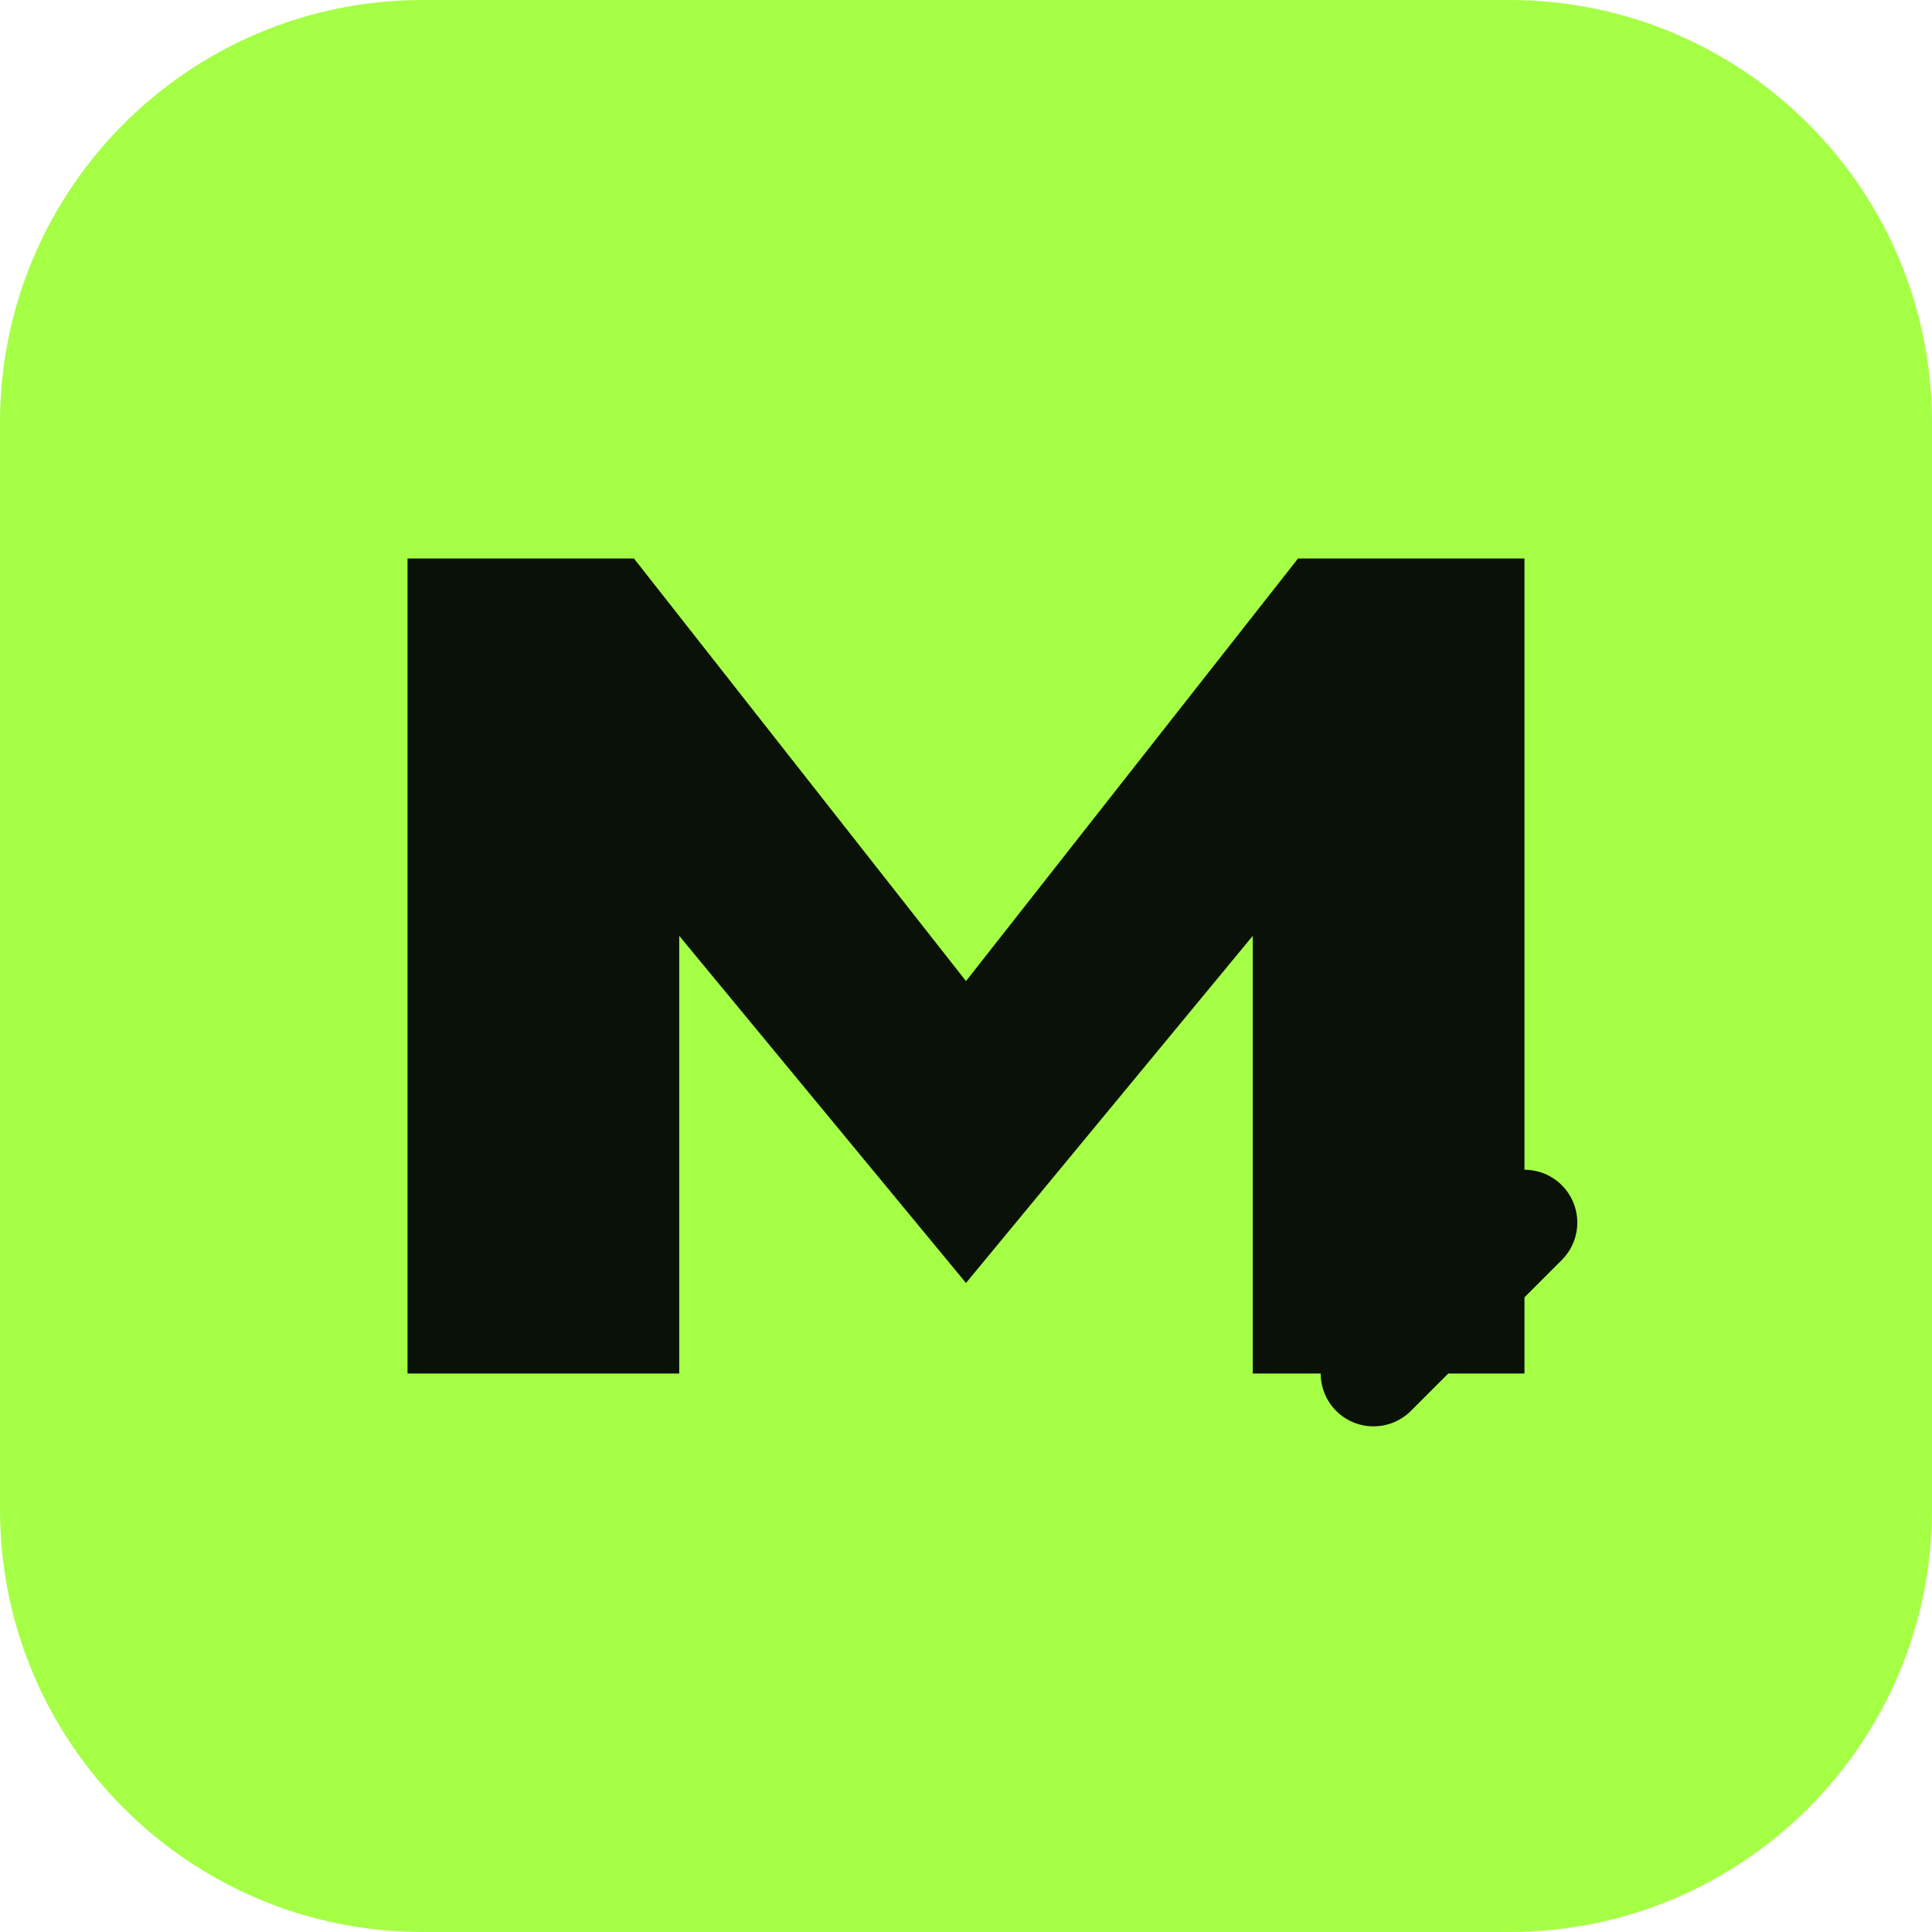
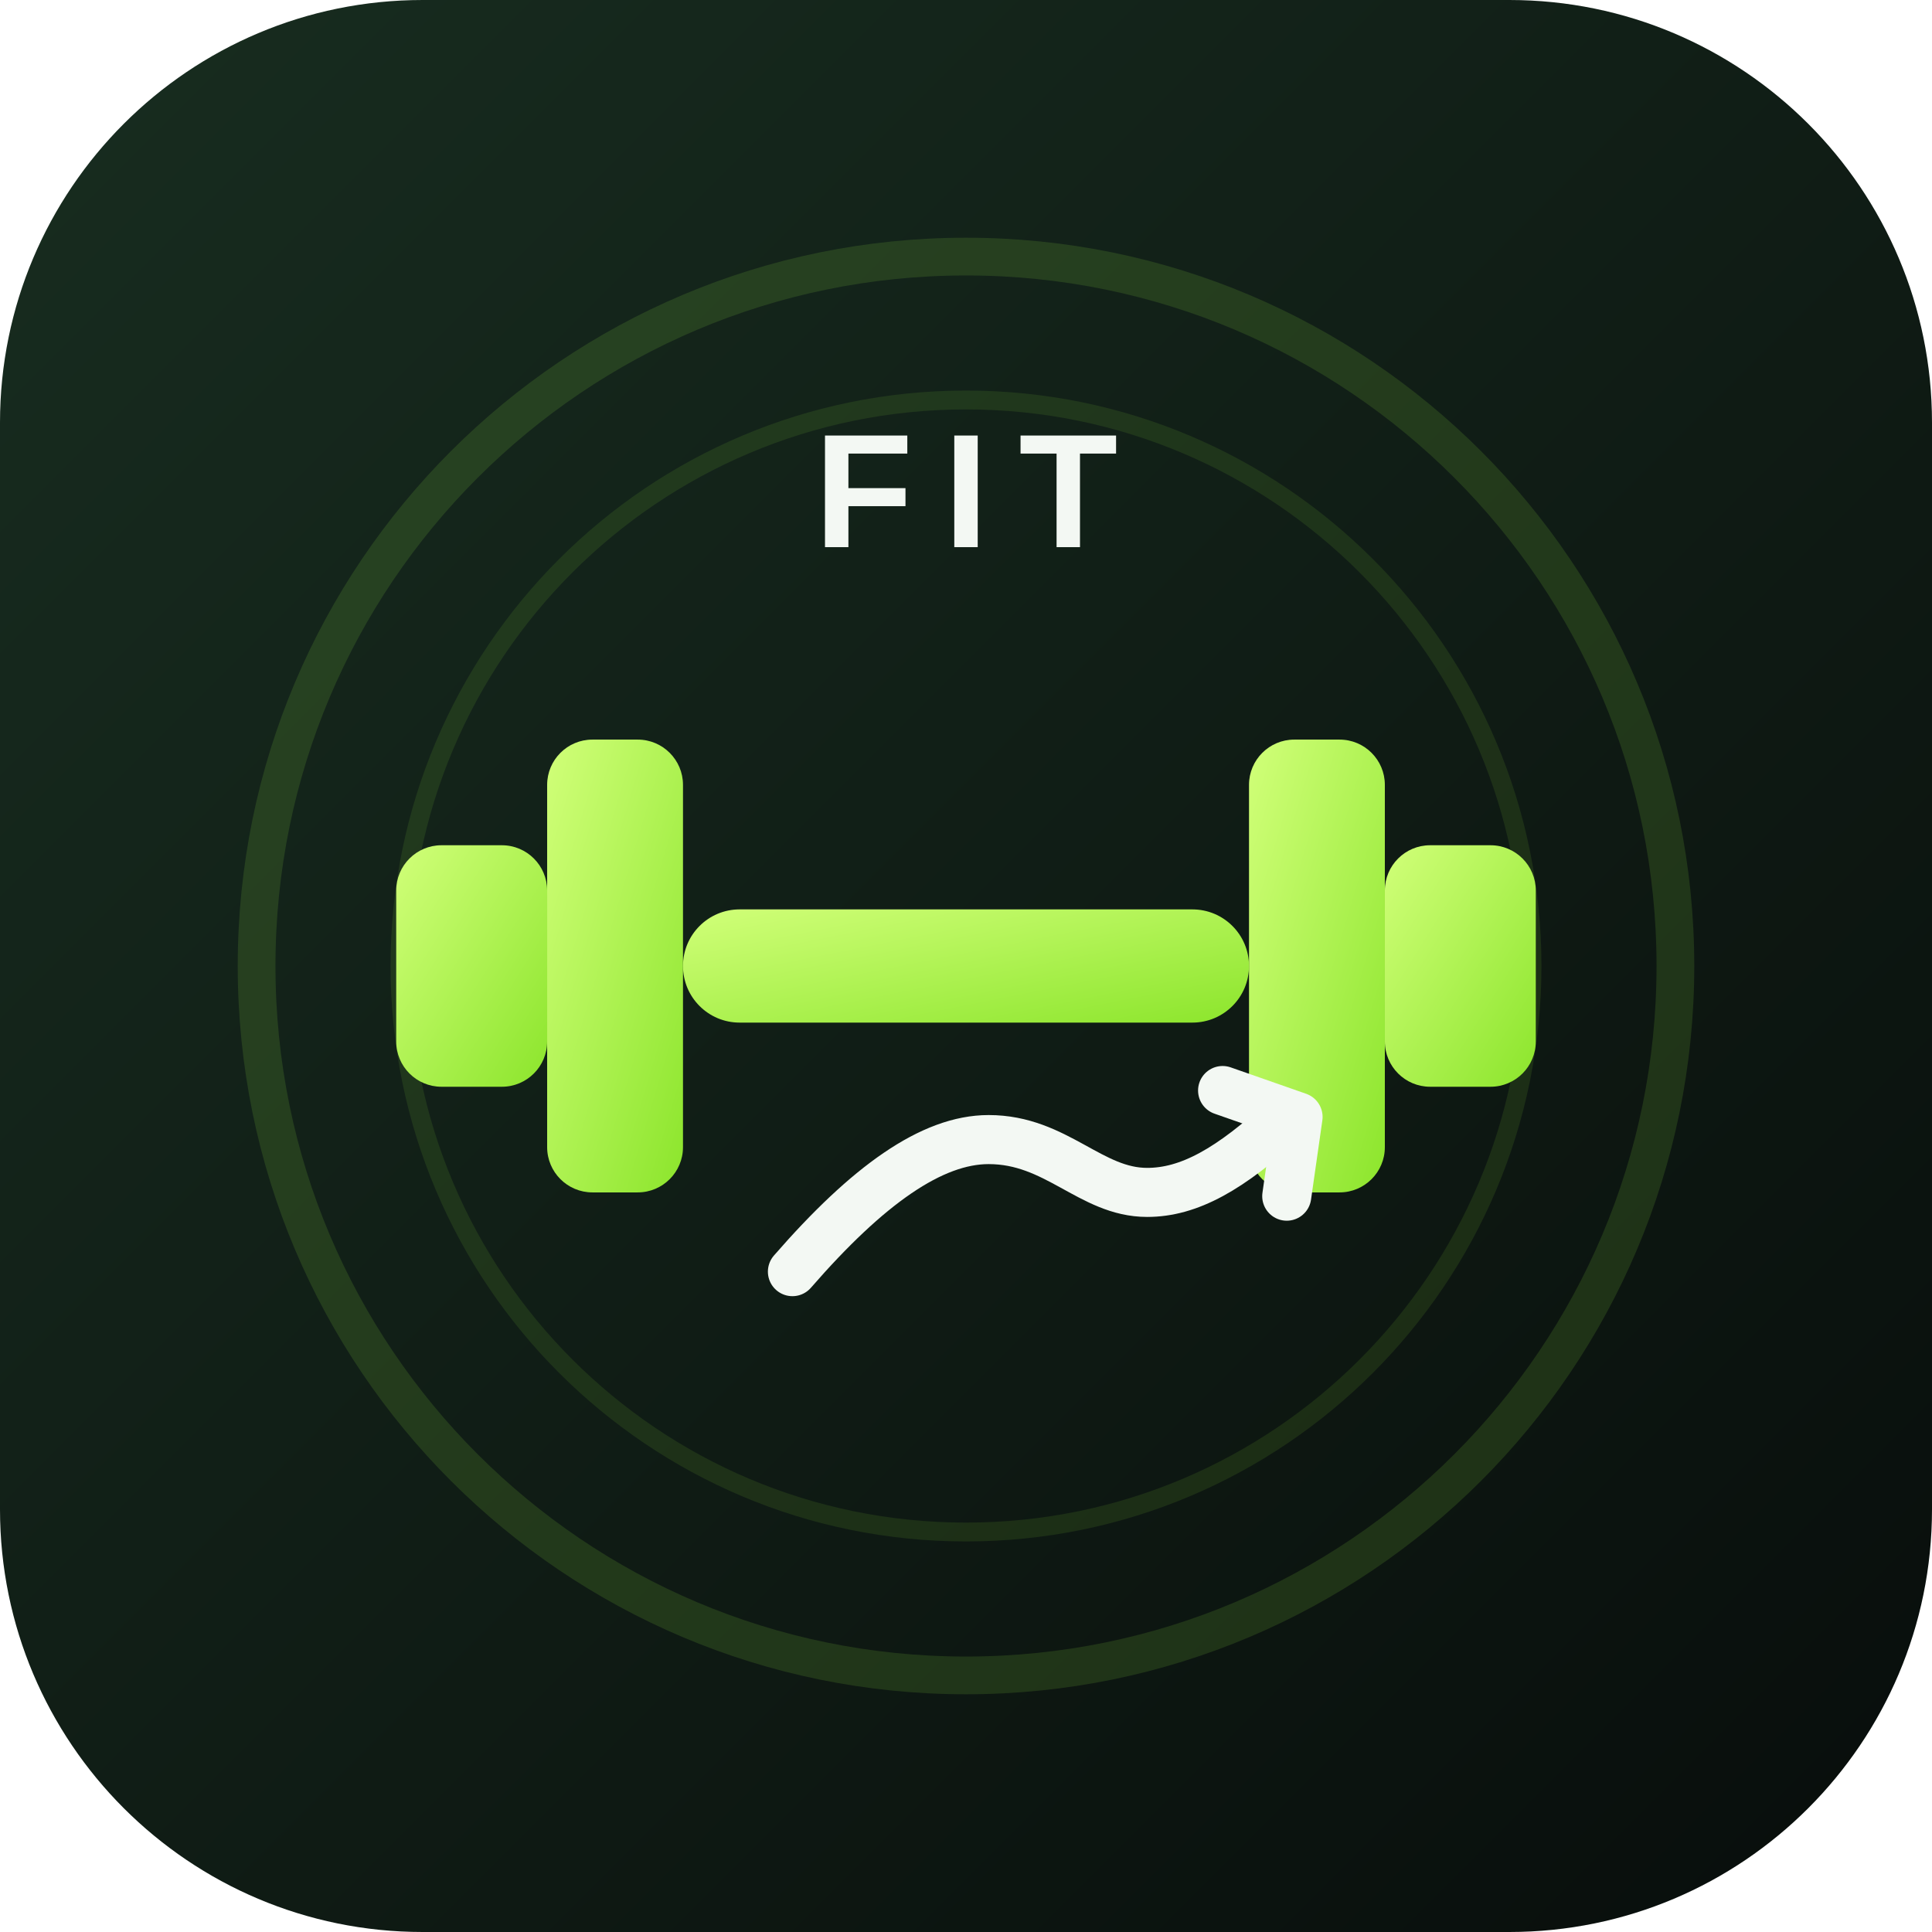
- <svg xmlns="http://www.w3.org/2000/svg" viewBox="0 0 128 128">
-   <rect width="128" height="128" rx="28" fill="#a5ff45" />
-   <path d="M27 91V37h15l22 28 22-28h15v54H83V62L64 85 45 62v29z" fill="#091108" />
-   <path d="M91 91l10-10" stroke="#091108" stroke-width="7" stroke-linecap="round" />
+ <svg xmlns="http://www.w3.org/2000/svg" viewBox="0 0 512 512">
+   <defs>
+     <linearGradient id="g" x1="0" y1="0" x2="1" y2="1">
+       <stop stop-color="#182d20" />
+       <stop offset="1" stop-color="#080d0b" />
+     </linearGradient>
+     <linearGradient id="a" x1="0" y1="0" x2="1" y2="1">
+       <stop stop-color="#d1ff79" />
+       <stop offset="1" stop-color="#8ce52c" />
+     </linearGradient>
+   </defs>
+   <rect width="512" height="512" rx="112" fill="url(#g)" />
+   <circle cx="256" cy="256" r="188" fill="none" stroke="#a5ff45" stroke-opacity=".13" stroke-width="10" />
+   <circle cx="256" cy="256" r="150" fill="none" stroke="#a5ff45" stroke-opacity=".1" stroke-width="5" />
+   <g fill="url(#a)">
+     <rect x="105" y="224" width="40" height="64" rx="12" />
+     <rect x="145" y="196" width="36" height="120" rx="12" />
+     <rect x="331" y="196" width="36" height="120" rx="12" />
+     <rect x="367" y="224" width="40" height="64" rx="12" />
+     <rect x="181" y="241" width="150" height="30" rx="15" />
+   </g>
+   <path d="M210 337c20-23 37-35 52-35 18 0 27 14 42 14 11 0 22-6 37-20" fill="none" stroke="#f3f8f3" stroke-width="13" stroke-linecap="round" />
+   <path d="m324 289 20 7-3 21" fill="none" stroke="#f3f8f3" stroke-width="13" stroke-linecap="round" stroke-linejoin="round" />
+   <text x="256" y="145" text-anchor="middle" font-family="Arial,sans-serif" font-size="43" font-weight="800" letter-spacing="8" fill="#f3f8f3">FIT</text>
</svg>
